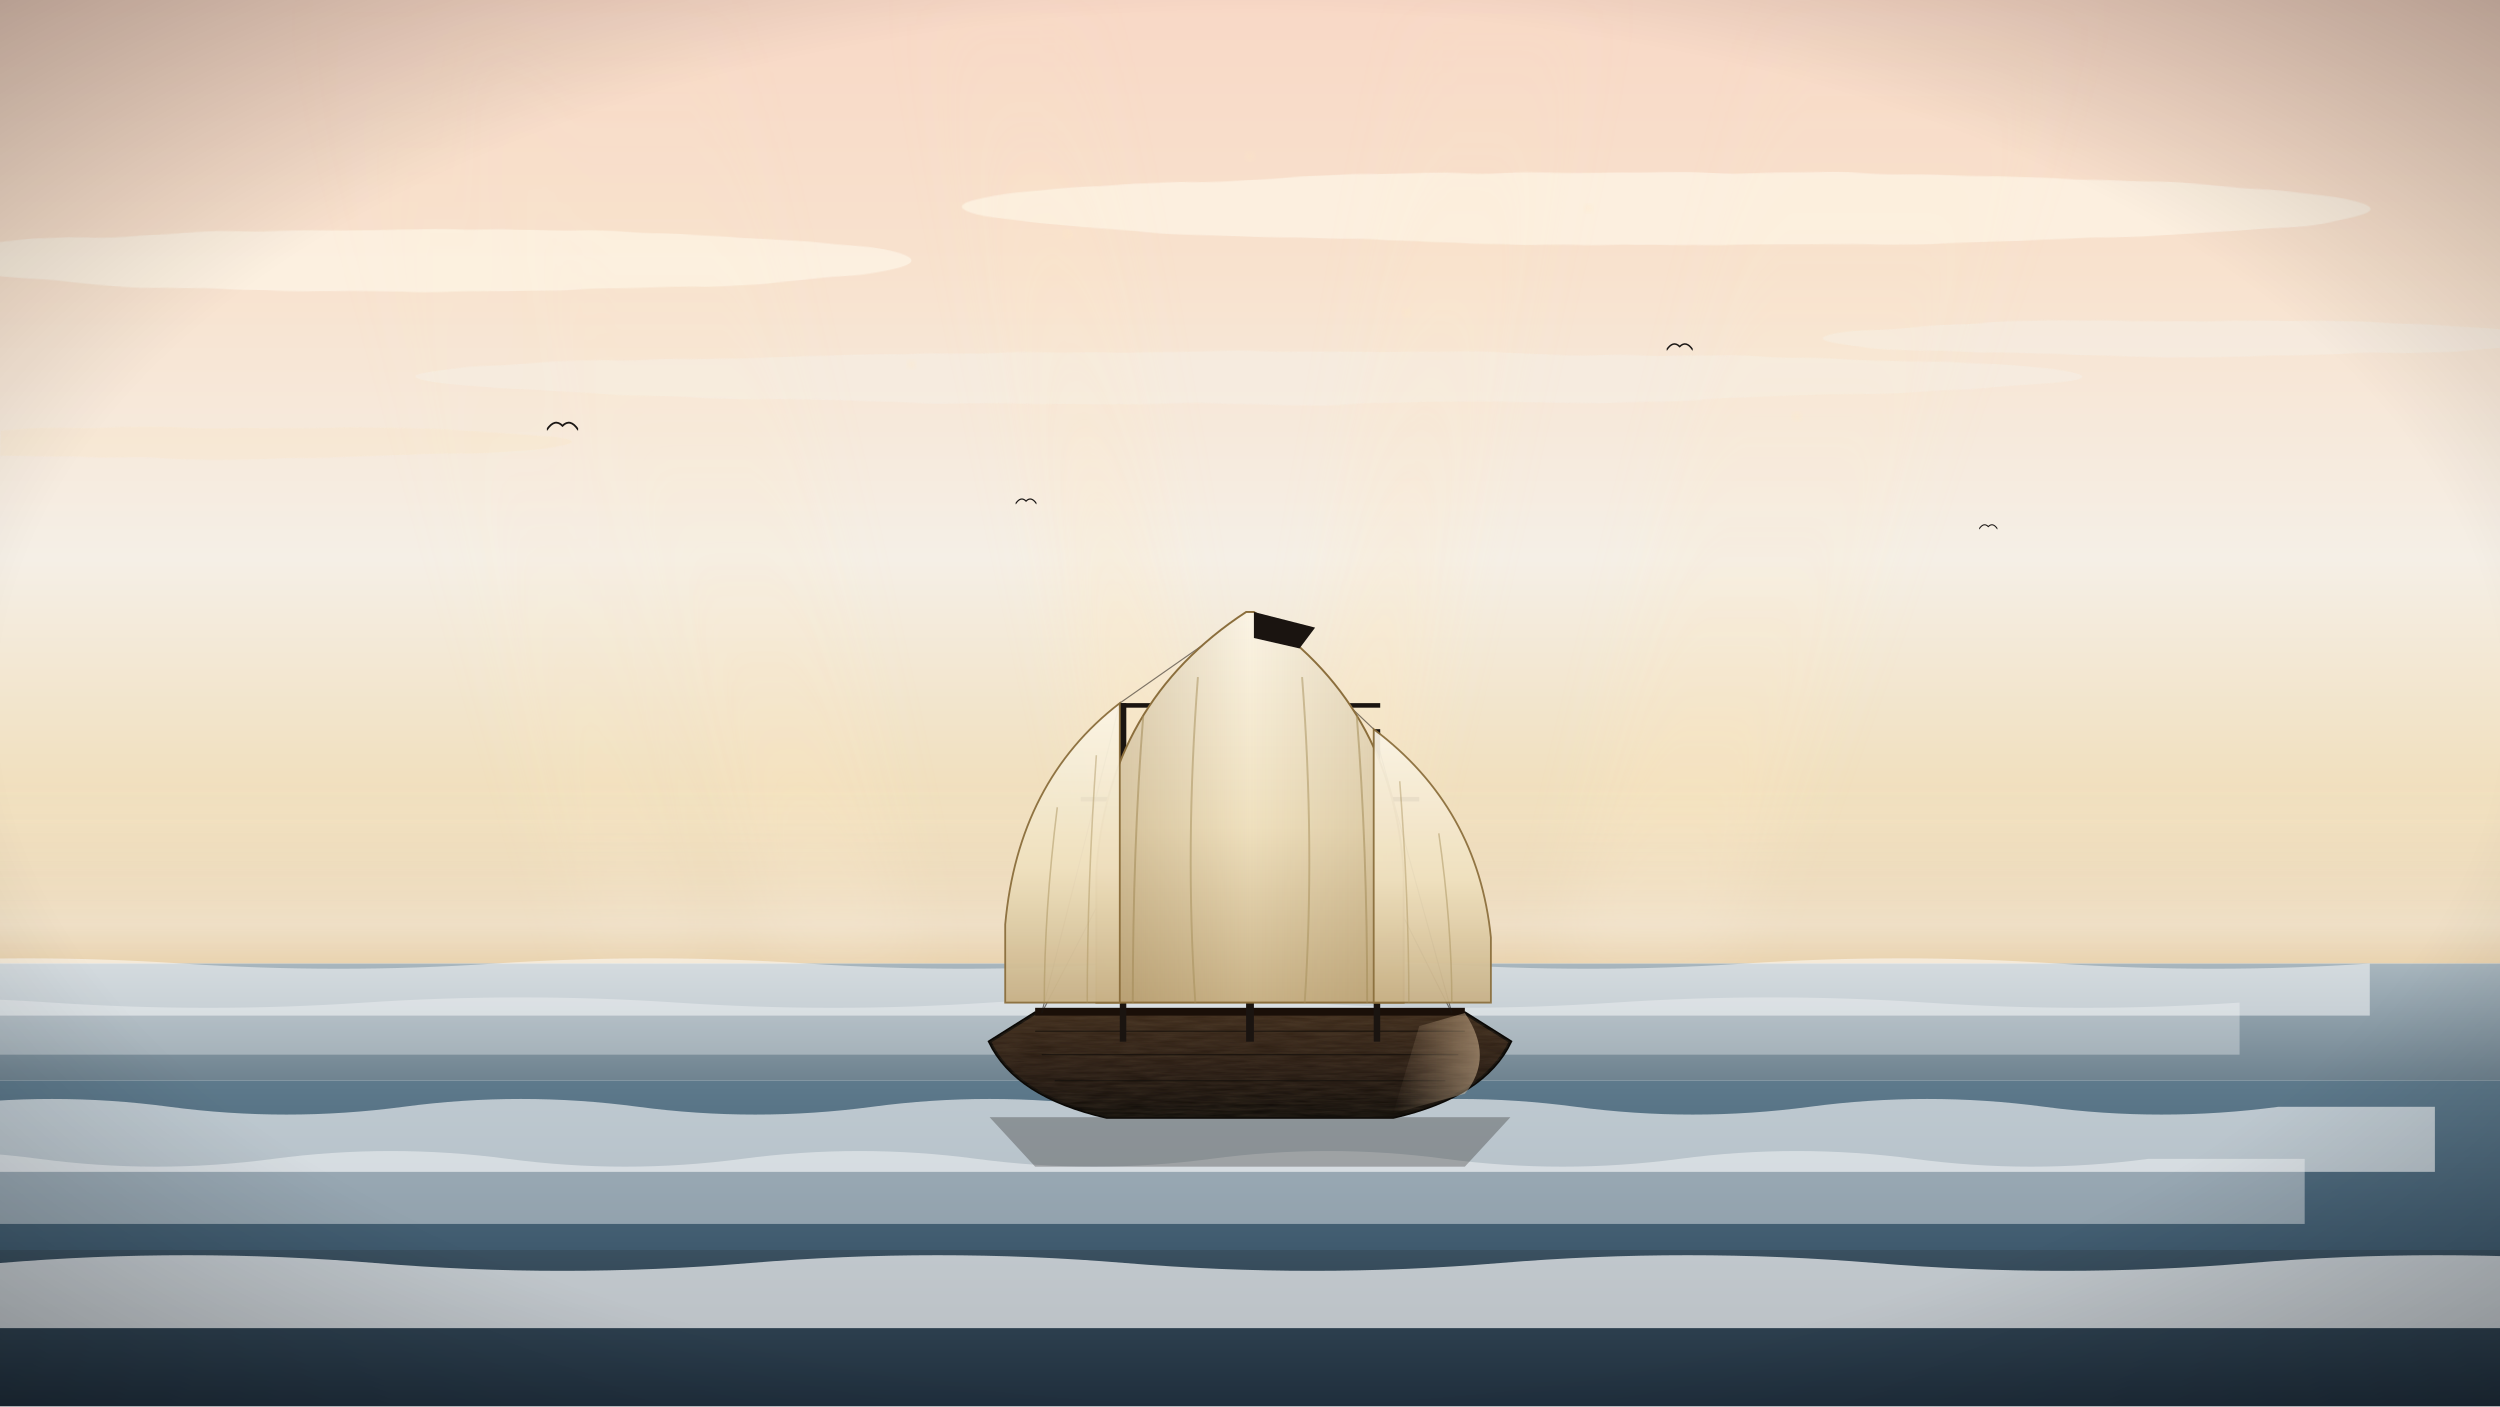
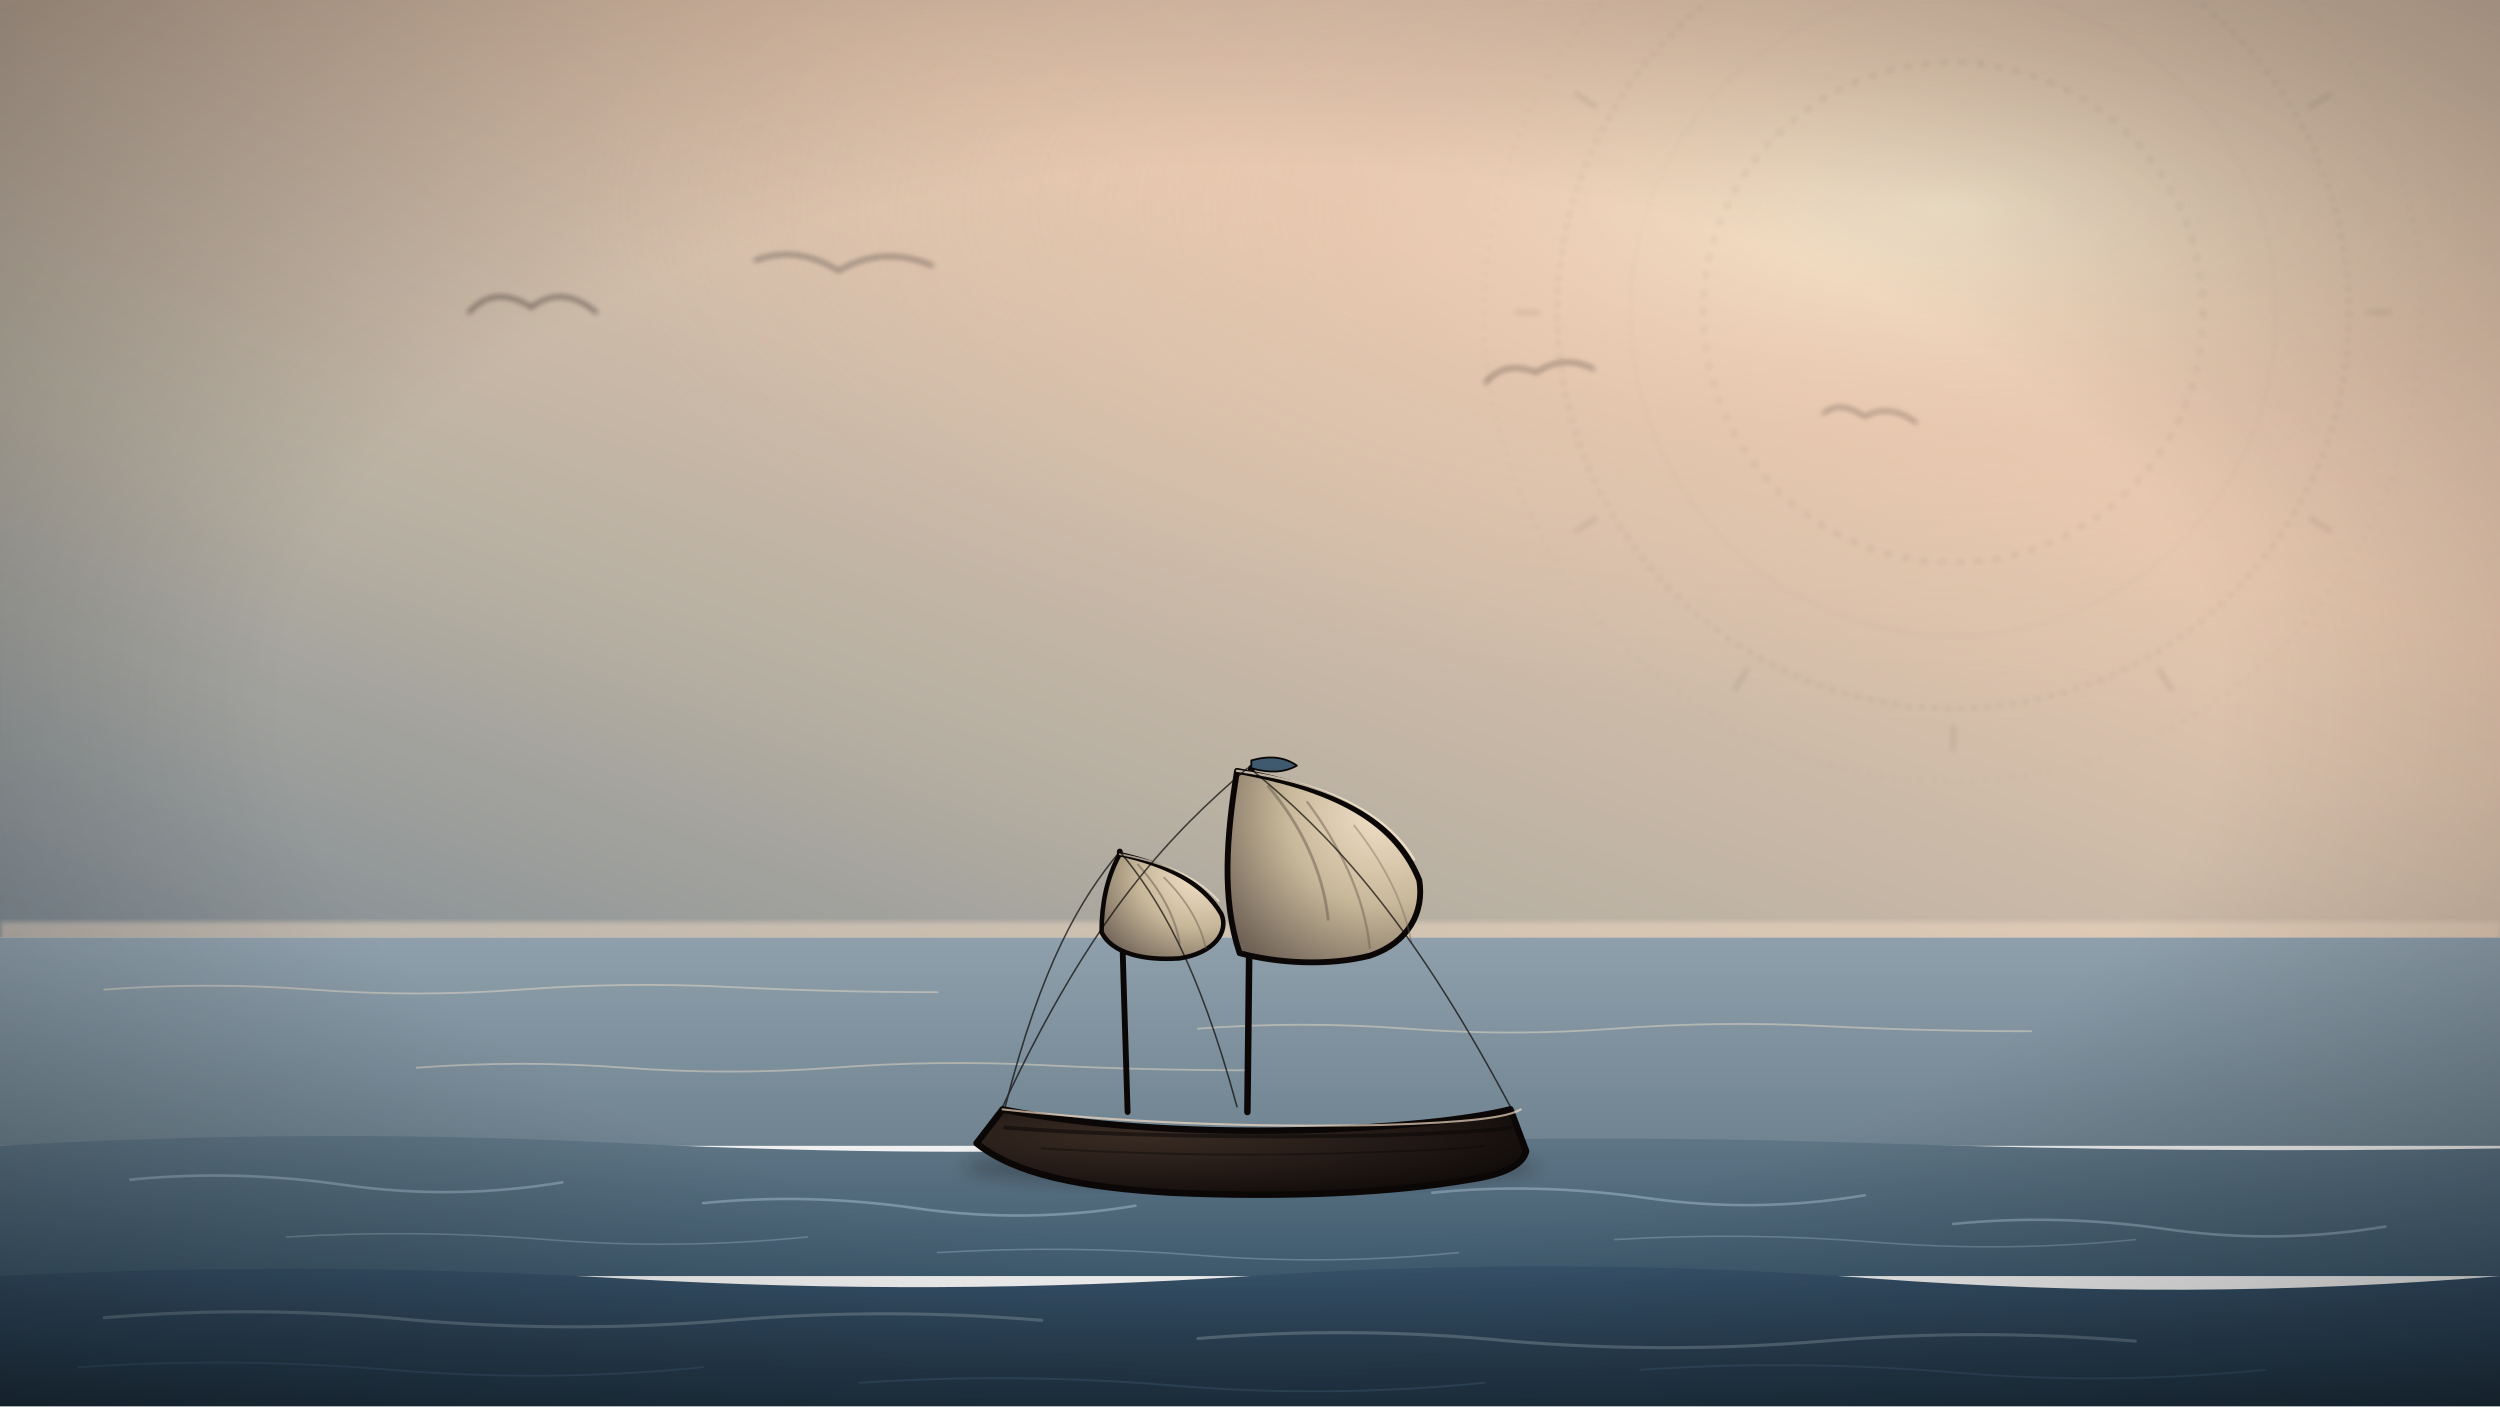
- <svg xmlns="http://www.w3.org/2000/svg" viewBox="0 0 1920 1080" preserveAspectRatio="xMidYMid slice" role="img" aria-label="Scene 01 — Open sea at dawn (Cartoon Saloon)">
+ <svg xmlns="http://www.w3.org/2000/svg" viewBox="0 0 1920 1080" preserveAspectRatio="xMidYMid slice" role="img" aria-label="Scene 01 — Open sea at dawn (Disney polish)">
  <defs>
-     <linearGradient id="s01_sky" x1="0%" y1="0%" x2="0%" y2="100%">
-       <stop offset="0%" stop-color="#F8D8C6" />
-       <stop offset="28%" stop-color="#F8E2CE" />
-       <stop offset="58%" stop-color="#F5EFE6" />
-       <stop offset="85%" stop-color="#F0DDB8" />
-       <stop offset="100%" stop-color="#E0BC82" />
+     <filter id="painterly01" x="-5%" y="-5%" width="110%" height="110%">
+       <feTurbulence type="fractalNoise" baseFrequency="0.008" numOctaves="2" seed="7" />
+       <feDisplacementMap in="SourceGraphic" scale="6" />
+     </filter>
+     <filter id="haze01" x="-10%" y="-10%" width="120%" height="120%">
+       <feGaussianBlur stdDeviation="2.2" />
+     </filter>
+     <filter id="softBlur01" x="-20%" y="-20%" width="140%" height="140%">
+       <feGaussianBlur stdDeviation="6" />
+     </filter>
+     <linearGradient id="skyDawn" x1="100%" y1="0%" x2="0%" y2="100%">
+       <stop offset="0%" stop-color="#F2D9C2" />
+       <stop offset="35%" stop-color="#E9C8B0" />
+       <stop offset="70%" stop-color="#B7AFA3" />
+       <stop offset="100%" stop-color="#7B8893" />
    </linearGradient>
-     <linearGradient id="s01_seaFar" x1="0%" y1="0%" x2="0%" y2="100%">
-       <stop offset="0%" stop-color="#A8B6BE" />
+     <radialGradient id="sunGlow" cx="78%" cy="22%" r="55%">
+       <stop offset="0%" stop-color="#FAEBD2" stop-opacity="0.95" />
+       <stop offset="45%" stop-color="#E9C8B0" stop-opacity="0.4" />
+       <stop offset="100%" stop-color="#E9C8B0" stop-opacity="0" />
+     </radialGradient>
+     <linearGradient id="seaFar" x1="0%" y1="0%" x2="0%" y2="100%">
+       <stop offset="0%" stop-color="#8FA0AC" />
      <stop offset="100%" stop-color="#6F8390" />
    </linearGradient>
-     <linearGradient id="s01_seaMid" x1="0%" y1="0%" x2="0%" y2="100%">
-       <stop offset="0%" stop-color="#5E7A8C" />
+     <linearGradient id="seaMid" x1="0%" y1="0%" x2="0%" y2="100%">
+       <stop offset="0%" stop-color="#5F7686" />
      <stop offset="100%" stop-color="#3F5A6E" />
    </linearGradient>
-     <linearGradient id="s01_seaClose" x1="0%" y1="0%" x2="0%" y2="100%">
-       <stop offset="0%" stop-color="#3A5060" />
-       <stop offset="100%" stop-color="#1F2E3C" />
+     <linearGradient id="seaNear" x1="0%" y1="0%" x2="0%" y2="100%">
+       <stop offset="0%" stop-color="#37526A" />
+       <stop offset="100%" stop-color="#1E3140" />
    </linearGradient>
-     <linearGradient id="s01_hull" x1="0%" y1="0%" x2="0%" y2="100%">
-       <stop offset="0%" stop-color="#3A2818" />
-       <stop offset="55%" stop-color="#241810" />
-       <stop offset="100%" stop-color="#0A0805" />
-     </linearGradient>
-     <linearGradient id="s01_sail" x1="0%" y1="0%" x2="0%" y2="100%">
-       <stop offset="0%" stop-color="#FBF4E5" />
-       <stop offset="55%" stop-color="#EFE0BE" />
-       <stop offset="100%" stop-color="#C8B186" />
-     </linearGradient>
-     <linearGradient id="s01_sailShadow" x1="0%" y1="0%" x2="100%" y2="0%">
-       <stop offset="0%" stop-color="#8B6E3C" stop-opacity="0.3" />
-       <stop offset="50%" stop-color="#8B6E3C" stop-opacity="0" />
-       <stop offset="100%" stop-color="#8B6E3C" stop-opacity="0.22" />
-     </linearGradient>
-     <linearGradient id="s01_rays" x1="50%" y1="100%" x2="50%" y2="0%">
-       <stop offset="0%" stop-color="#FFE9C2" stop-opacity="0.55" />
-       <stop offset="55%" stop-color="#FFE9C2" stop-opacity="0.18" />
-       <stop offset="100%" stop-color="#FFE9C2" stop-opacity="0" />
-     </linearGradient>
-     <linearGradient id="s01_haze" x1="0%" y1="0%" x2="0%" y2="100%">
-       <stop offset="0%" stop-color="#F5EFE6" stop-opacity="0" />
-       <stop offset="50%" stop-color="#F5EFE6" stop-opacity="0.62" />
-       <stop offset="100%" stop-color="#F5EFE6" stop-opacity="0" />
-     </linearGradient>
-     <linearGradient id="s01_hullRim" x1="100%" y1="0%" x2="0%" y2="0%">
-       <stop offset="0%" stop-color="#F8D8B0" stop-opacity="0.45" />
-       <stop offset="100%" stop-color="#F8D8B0" stop-opacity="0" />
-     </linearGradient>
-     <filter id="s01_woodGrain" x="0%" y="0%" width="100%" height="100%">
-       <feTurbulence type="fractalNoise" baseFrequency="0.04 0.4" numOctaves="3" seed="11" />
-       <feColorMatrix values="0 0 0 0 0.18  0 0 0 0 0.12  0 0 0 0 0.07  0 0 0 0.5 0" />
-       <feComposite in2="SourceGraphic" operator="in" />
-     </filter>
-     <filter id="s01_painterly" x="-5%" y="-5%" width="110%" height="110%">
-       <feTurbulence type="fractalNoise" baseFrequency="0.008" numOctaves="3" seed="7" />
-       <feDisplacementMap in="SourceGraphic" scale="6" />
-     </filter>
-     <filter id="s01_softGlow" x="-50%" y="-50%" width="200%" height="200%">
-       <feGaussianBlur stdDeviation="3" />
-     </filter>
-     <filter id="s01_rayBlur" x="-50%" y="-50%" width="200%" height="200%">
-       <feGaussianBlur stdDeviation="22" />
-     </filter>
-     <path id="s01_waveBack" d="M 0,0 Q 120,-8 240,0 T 480,0 T 720,0 T 960,0 T 1200,0 T 1440,0 T 1680,0 T 1920,0 L 1920,40 L 0,40 Z" />
-     <path id="s01_waveMid" d="M 0,0 Q 90,-12 180,0 T 360,0 T 540,0 T 720,0 T 900,0 T 1080,0 T 1260,0 T 1440,0 T 1620,0 T 1800,0 L 1920,0 L 1920,50 L 0,50 Z" />
-     <circle id="s01_dust" r="2" fill="#FFE9C2" filter="url(#s01_softGlow)" />
-     <symbol id="s01_gull" viewBox="-12 -8 24 16">
-       <path d="M -12,2 Q -6,-7 0,-1 Q 6,-7 12,2" fill="none" stroke="#1A1614" stroke-width="1.4" stroke-linecap="round">
-         <animate attributeName="d" values="M -12,2 Q -6,-7 0,-1 Q 6,-7 12,2;                   M -12,-1 Q -6,2 0,-1 Q 6,2 12,-1;                   M -12,2 Q -6,-7 0,-1 Q 6,-7 12,2" dur="1.4s" repeatCount="indefinite" />
+     <radialGradient id="hullForm" cx="30%" cy="30%" r="90%">
+       <stop offset="0%" stop-color="#3A2C24" />
+       <stop offset="55%" stop-color="#211814" />
+       <stop offset="100%" stop-color="#0A0706" />
+     </radialGradient>
+     <radialGradient id="sailForm" cx="80%" cy="20%" r="100%">
+       <stop offset="0%" stop-color="#F2E0C8" />
+       <stop offset="50%" stop-color="#C8B89A" />
+       <stop offset="100%" stop-color="#6F6256" />
+     </radialGradient>
+     <radialGradient id="vignette01" cx="50%" cy="50%" r="70%">
+       <stop offset="55%" stop-color="#000" stop-opacity="0" />
+       <stop offset="100%" stop-color="#000" stop-opacity="0.32" />
+     </radialGradient>
+   </defs>
+   <rect width="1920" height="720" fill="url(#skyDawn)" />
+   <rect width="1920" height="720" fill="url(#sunGlow)" />
+   <rect width="1920" height="720" fill="#C8B89A" opacity="0.05" filter="url(#painterly01)" />
+   <g transform="translate(1500 240)" opacity="0.22" filter="url(#haze01)">
+     <circle r="360" fill="none" stroke="#1A1614" stroke-width="1" stroke-dasharray="1,9" />
+     <circle r="304" fill="none" stroke="#1A1614" stroke-width="1.3" stroke-dasharray="3,7" />
+     <circle r="248" fill="none" stroke="#1A1614" stroke-width="1" stroke-dasharray="1,5" />
+     <circle r="192" fill="none" stroke="#1A1614" stroke-width="1.4" stroke-dasharray="4,10" />
+     <g stroke="#1A1614" stroke-width="1.4" stroke-linecap="round">
+       <line x1="0" y1="-336" x2="0" y2="-318" />
+       <line x1="168" y1="-290" x2="158" y2="-274" />
+       <line x1="290" y1="-168" x2="274" y2="-158" />
+       <line x1="336" y1="0" x2="318" y2="0" />
+       <line x1="290" y1="168" x2="274" y2="158" />
+       <line x1="168" y1="290" x2="158" y2="274" />
+       <line x1="0" y1="336" x2="0" y2="318" />
+       <line x1="-168" y1="290" x2="-158" y2="274" />
+       <line x1="-290" y1="168" x2="-274" y2="158" />
+       <line x1="-336" y1="0" x2="-318" y2="0" />
+       <line x1="-290" y1="-168" x2="-274" y2="-158" />
+       <line x1="-168" y1="-290" x2="-158" y2="-274" />
+     </g>
+     <animateTransform attributeName="transform" type="rotate" values="0 0 0;360 0 0" dur="180s" repeatCount="indefinite" additive="sum" />
+   </g>
+   <g opacity="0.55" filter="url(#haze01)">
+     <path d="M 360 240 Q 380 218 408 236 Q 432 218 458 240" fill="none" stroke="#1A1614" stroke-width="2.4" stroke-linecap="round" />
+     <path d="M 580 200 Q 612 188 644 208 Q 678 188 716 204" fill="none" stroke="#1A1614" stroke-width="2" stroke-linecap="round" />
+     <path d="M 1140 290 Q 1156 274 1180 286 Q 1202 274 1224 288" fill="none" stroke="#1A1614" stroke-width="1.8" stroke-linecap="round" transform="rotate(-6 1180 286)" />
+     <path d="M 1400 320 Q 1412 308 1432 320 Q 1450 308 1472 322" fill="none" stroke="#1A1614" stroke-width="1.5" stroke-linecap="round" transform="rotate(4 1432 320)" />
+     <animateTransform attributeName="transform" type="translate" values="0 0; -60 -12; 0 0" dur="42s" repeatCount="indefinite" calcMode="spline" keyTimes="0;0.5;1" keySplines="0.42 0 0.58 1;0.42 0 0.58 1" />
+   </g>
+   <rect x="0" y="708" width="1920" height="20" fill="#F2D9C2" opacity="0.5" filter="url(#haze01)" />
+   <rect x="0" y="720" width="1920" height="160" fill="url(#seaFar)" />
+   <g stroke="#F2E0C8" stroke-width="1.4" stroke-linecap="round" fill="none" opacity="0.45">
+     <path d="M 80 760 Q 160 754 240 760 T 400 760 T 560 758 T 720 762" />
+     <path d="M 920 790 Q 1000 784 1080 790 T 1240 790 T 1400 788 T 1560 792" />
+     <path d="M 320 820 Q 400 814 480 820 T 640 820 T 800 818 T 960 822" />
+   </g>
+   <path d="M 0 880 Q 240 866 480 878 T 960 880 T 1440 878 T 1920 882 L 1920 980 L 0 980 Z" fill="url(#seaMid)" />
+   <g stroke="#9FB7C8" stroke-width="2" stroke-linecap="round" fill="none" opacity="0.55">
+     <path d="M 100 906 Q 180 898 264 910 T 432 908" />
+     <path d="M 540 924 Q 620 916 704 928 T 872 926" />
+     <path d="M 1100 916 Q 1180 908 1264 920 T 1432 918" />
+     <path d="M 1500 940 Q 1580 932 1664 944 T 1832 942" />
+   </g>
+   <g stroke="#9FB7C8" stroke-width="1.2" stroke-linecap="round" fill="none" opacity="0.4">
+     <path d="M 220 950 Q 320 944 420 952 T 620 950" />
+     <path d="M 720 962 Q 820 956 920 964 T 1120 962" />
+     <path d="M 1240 952 Q 1340 946 1440 954 T 1640 952" />
+   </g>
+   <path d="M 0 980 Q 240 968 480 982 T 960 980 T 1440 982 T 1920 980 L 1920 1080 L 0 1080 Z" fill="url(#seaNear)" />
+   <g stroke="#6F8390" stroke-width="2.4" stroke-linecap="round" fill="none" opacity="0.6">
+     <path d="M 80 1012 Q 200 1002 320 1014 Q 440 1024 560 1014 T 800 1014" />
+     <path d="M 920 1028 Q 1040 1018 1160 1030 Q 1280 1040 1400 1030 T 1640 1030" />
+   </g>
+   <g stroke="#37526A" stroke-width="1.4" stroke-linecap="round" fill="none" opacity="0.65">
+     <path d="M 60 1050 Q 180 1042 300 1052 T 540 1050" />
+     <path d="M 660 1062 Q 780 1054 900 1064 T 1140 1062" />
+     <path d="M 1260 1052 Q 1380 1044 1500 1054 T 1740 1052" />
+   </g>
+   <g transform="translate(960 710)">
+     <g>
+       <animateTransform attributeName="transform" type="translate" values="0 0; 4 -3; 0 0; -4 2; 0 0" dur="9s" repeatCount="indefinite" calcMode="spline" keyTimes="0;0.25;0.5;0.75;1" keySplines="0.42 0 0.58 1;0.42 0 0.58 1;0.42 0 0.58 1;0.42 0 0.58 1" />
+       <ellipse cx="0" cy="186" rx="220" ry="14" fill="#1A1614" opacity="0.35" filter="url(#softBlur01)" />
+       <path d="M -210 168 C -180 192 -130 202 -60 206 C 30 210 110 206 168 196                C 196 192 210 184 212 174 L 200 142 C 168 150 110 156 40 158                C -50 160 -130 154 -190 142 Z" fill="url(#hullForm)" stroke="#0A0706" stroke-width="5" stroke-linejoin="round" />
+       <path d="M -188 156 C -110 162 -10 164 100 162 C 160 160 192 158 200 156" fill="none" stroke="#0A0706" stroke-width="3" stroke-linecap="round" opacity="0.55" />
+       <path d="M -160 172 C -90 176 -20 178 60 176 C 130 174 170 172 180 170" fill="none" stroke="#0A0706" stroke-width="1.5" stroke-linecap="round" opacity="0.4" />
+       <path d="M -190 142 C -100 152 0 156 100 154 C 170 152 198 148 208 142" fill="none" stroke="#F2D9C2" stroke-width="1.6" stroke-linecap="round" opacity="0.7" />
+       <path d="M -2 144 C -1 60 0 -28 1 -120" fill="none" stroke="#0A0706" stroke-width="5" stroke-linecap="round" />
+       <path d="M -94 144 C -96 80 -98 16 -100 -56" fill="none" stroke="#0A0706" stroke-width="4.5" stroke-linecap="round" />
+       <path d="M -10 -118 C 56 -106 110 -84 130 -34 C 134 -10 122 14 92 24                C 60 32 22 30 -8 22 C -22 -20 -18 -68 -10 -118 Z" fill="url(#sailForm)" stroke="#0A0706" stroke-width="4.5" stroke-linejoin="round" />
+       <g stroke="#6F6256" stroke-linecap="round" fill="none">
+         <path d="M 14 -106 C 38 -78 56 -42 60 -4" stroke-width="2.2" opacity="0.55" />
+         <path d="M 44 -94 C 68 -62 88 -22 92 18" stroke-width="1.8" opacity="0.5" />
+         <path d="M 80 -76 C 102 -48 118 -18 124 14" stroke-width="1.4" opacity="0.4" />
+       </g>
+       <path d="M -10 -118 C 50 -110 102 -90 126 -50" fill="none" stroke="#FAEBD2" stroke-width="1.8" stroke-linecap="round" opacity="0.75" />
+       <path d="M -100 -54 C -64 -46 -36 -32 -22 -8 C -16 6 -28 22 -54 26                C -82 28 -106 22 -114 6 C -114 -16 -110 -36 -100 -54 Z" fill="url(#sailForm)" stroke="#0A0706" stroke-width="3.5" stroke-linejoin="round" />
+       <g stroke="#6F6256" stroke-linecap="round" fill="none" opacity="0.55">
+         <path d="M -86 -46 C -70 -28 -58 -8 -54 14" stroke-width="1.6" />
+         <path d="M -66 -36 C -48 -18 -38 0 -34 18" stroke-width="1.3" />
+       </g>
+       <path d="M -100 -54 C -68 -48 -42 -38 -24 -18" fill="none" stroke="#FAEBD2" stroke-width="1.4" stroke-linecap="round" opacity="0.65" />
+       <g stroke="#0A0706" stroke-width="1.2" stroke-linecap="round" fill="none" opacity="0.7">
+         <path d="M -2 -120 C -60 -70 -120 -10 -190 140" />
+         <path d="M 0 -120 C 60 -70 120 -10 200 140" />
+         <path d="M -100 -56 C -130 -20 -160 30 -188 140" />
+         <path d="M -100 -56 C -70 -20 -40 30 -10 140" />
+       </g>
+       <path d="M 1 -126 Q 22 -132 36 -122 Q 22 -114 1 -120 Z" fill="#3F5A6E" stroke="#0A0706" stroke-width="1.4" stroke-linejoin="round">
+         <animateTransform attributeName="transform" type="scale" values="1 1;1.05 0.95;1 1" dur="3.4s" repeatCount="indefinite" calcMode="spline" keyTimes="0;0.5;1" keySplines="0.42 0 0.58 1;0.42 0 0.58 1" />
      </path>
-     </symbol>
-   </defs>
-   <g class="craneGroup">
-     <animateTransform attributeName="transform" type="translate" values="0 -120; 0 -60; 0 0; 0 0" keyTimes="0;0.45;0.85;1" dur="8s" fill="freeze" calcMode="spline" keySplines="0 0 0.2 1;0 0 0.2 1;0.42 0 0.58 1" />
-     <rect x="0" y="0" width="1920" height="740" fill="url(#s01_sky)" />
-     <g opacity="0.55" filter="url(#s01_painterly)">
-       <ellipse cx="320" cy="200" rx="380" ry="24" fill="#FFFBEF" />
-       <ellipse cx="1280" cy="160" rx="540" ry="28" fill="#FFFBEF" />
-       <ellipse cx="960" cy="290" rx="640" ry="20" fill="#F5EFE6" />
-       <ellipse cx="1680" cy="260" rx="280" ry="14" fill="#F5EFE6" />
-       <ellipse cx="160" cy="340" rx="280" ry="12" fill="#FAE6C8" opacity="0.7" />
-     </g>
-     <g filter="url(#s01_rayBlur)" opacity="0.85">
-       <polygon points="940,740 880,740 700,-50 820,-50" fill="url(#s01_rays)" />
-       <polygon points="980,740 1040,740 1240,-50 1100,-50" fill="url(#s01_rays)" opacity="0.85" />
-       <polygon points="700,740 600,740 320,-50 540,-50" fill="url(#s01_rays)" opacity="0.55" />
-       <polygon points="1200,740 1320,740 1620,-50 1380,-50" fill="url(#s01_rays)" opacity="0.6" />
-       <polygon points="540,740 460,740 220,-50 380,-50" fill="url(#s01_rays)" opacity="0.32" />
-     </g>
-     <rect x="0" y="600" width="1920" height="220" fill="url(#s01_haze)" />
-     <rect x="0" y="740" width="1920" height="90" fill="url(#s01_seaFar)" />
-     <use href="#s01_waveBack" x="-100" y="740" fill="#FFFFFF" opacity="0.5">
-       <animate attributeName="x" values="-100;-340;-100" dur="22s" repeatCount="indefinite" />
-     </use>
-     <use href="#s01_waveBack" x="-200" y="770" fill="#FFFFFF" opacity="0.32">
-       <animate attributeName="x" values="-200;-40;-200" dur="18s" repeatCount="indefinite" />
-     </use>
-     <rect x="0" y="830" width="1920" height="130" fill="url(#s01_seaMid)" />
-     <use href="#s01_waveMid" x="-50" y="850" fill="#FFFFFF" opacity="0.6">
-       <animate attributeName="x" values="-50;-280;-50" dur="14s" repeatCount="indefinite" />
-     </use>
-     <use href="#s01_waveMid" x="-150" y="890" fill="#FFFFFF" opacity="0.42">
-       <animate attributeName="x" values="-150;30;-150" dur="11s" repeatCount="indefinite" />
-     </use>
-     <rect x="0" y="960" width="1920" height="120" fill="url(#s01_seaClose)" />
-     <use href="#s01_waveMid" x="0" y="970" fill="#FFFFFF" opacity="0.68" transform="scale(1.6 1)">
-       <animate attributeName="x" values="0;-180;0" dur="9s" repeatCount="indefinite" />
-     </use>
-     <g class="ship">
-       <animateTransform attributeName="transform" type="translate" values="0 0; 0 -7; 0 0; 0 -5; 0 0" keyTimes="0;0.25;0.5;0.75;1" dur="6s" repeatCount="indefinite" />
-       <g transform="translate(960 800)">
-         <path d="M -200,0 Q -180,42 -110,58 L 110,58 Q 180,42 200,0 L 165,-22 L -165,-22 Z" fill="url(#s01_hull)" stroke="#0A0805" stroke-width="2.5" />
-         <path d="M -200,0 Q -180,42 -110,58 L 110,58 Q 180,42 200,0 L 165,-22 L -165,-22 Z" fill="url(#s01_hull)" filter="url(#s01_woodGrain)" opacity="0.6" />
-         <line x1="-165" y1="-8" x2="165" y2="-8" stroke="#0A0805" stroke-width="1" opacity="0.55" />
-         <line x1="-160" y1="10" x2="160" y2="10" stroke="#0A0805" stroke-width="1" opacity="0.55" />
-         <line x1="-150" y1="30" x2="150" y2="30" stroke="#0A0805" stroke-width="1" opacity="0.5" />
-         <rect x="-165" y="-26" width="330" height="6" fill="#1A0F08" />
-         <path d="M 165,-22 Q 188,12 165,40 L 110,55 L 130,-12 Z" fill="url(#s01_hullRim)" />
-         <path d="M -200,58 L 200,58 L 165,96 L -165,96 Z" fill="#1A1614" opacity="0.3" />
-         <rect x="-3" y="-330" width="6" height="330" fill="#1A1410" />
-         <rect x="-100" y="-260" width="5" height="260" fill="#1A1410" />
-         <rect x="95" y="-240" width="5" height="240" fill="#1A1410" />
-         <rect x="-100" y="-260" width="200" height="3.5" fill="#1A1410" />
-         <rect x="-130" y="-188" width="260" height="3.5" fill="#1A1410" />
-         <g stroke="#1A1410" stroke-width="0.9" opacity="0.55">
-           <line x1="0" y1="-330" x2="-100" y2="-260" />
-           <line x1="0" y1="-330" x2="95" y2="-240" />
-           <line x1="-100" y1="-260" x2="-160" y2="-22" />
-           <line x1="95" y1="-240" x2="155" y2="-22" />
-           <line x1="0" y1="-330" x2="-160" y2="-22" />
-           <line x1="0" y1="-330" x2="155" y2="-22" />
-         </g>
-         <g>
-           <animateTransform attributeName="transform" type="translate" values="0 0;5 -3;0 0;-4 -2;0 0" keyTimes="0;0.25;0.5;0.75;1" dur="9s" repeatCount="indefinite" />
-           <path d="M -3,-330 Q -110,-260 -118,-130 L -118,-30 L 118,-30 L 118,-130 Q 110,-260 3,-330 Z" fill="url(#s01_sail)" stroke="#8B6E3C" stroke-width="1.5" />
-           <path d="M -82,-250 Q -90,-150 -90,-30" fill="none" stroke="#A8915C" stroke-width="1.5" opacity="0.55" />
-           <path d="M -40,-280 Q -50,-150 -42,-30" fill="none" stroke="#A8915C" stroke-width="1.5" opacity="0.5" />
-           <path d="M 40,-280 Q 50,-150 42,-30" fill="none" stroke="#A8915C" stroke-width="1.5" opacity="0.5" />
-           <path d="M 82,-250 Q 90,-150 90,-30" fill="none" stroke="#A8915C" stroke-width="1.5" opacity="0.55" />
-           <path d="M -3,-330 Q -110,-260 -118,-130 L -118,-30 L 118,-30 L 118,-130 Q 110,-260 3,-330 Z" fill="url(#s01_sailShadow)" />
-         </g>
-         <g>
-           <animateTransform attributeName="transform" type="translate" values="0 0;-4 -2;0 0;3 -2;0 0" keyTimes="0;0.25;0.5;0.75;1" dur="8s" repeatCount="indefinite" />
-           <path d="M -100,-260 Q -178,-200 -188,-90 L -188,-30 L -100,-30 Z" fill="url(#s01_sail)" stroke="#8B6E3C" stroke-width="1.4" opacity="0.96" />
-           <path d="M -148,-180 Q -158,-100 -158,-30" fill="none" stroke="#A8915C" stroke-width="1.2" opacity="0.5" />
-           <path d="M -118,-220 Q -125,-120 -125,-30" fill="none" stroke="#A8915C" stroke-width="1.2" opacity="0.45" />
-         </g>
-         <g>
-           <animateTransform attributeName="transform" type="translate" values="0 0;3 -2;0 0;-3 -1;0 0" keyTimes="0;0.25;0.5;0.75;1" dur="8.5s" repeatCount="indefinite" />
-           <path d="M 95,-240 Q 175,-180 185,-80 L 185,-30 L 95,-30 Z" fill="url(#s01_sail)" stroke="#8B6E3C" stroke-width="1.4" opacity="0.94" />
-           <path d="M 145,-160 Q 155,-90 155,-30" fill="none" stroke="#A8915C" stroke-width="1.2" opacity="0.5" />
-           <path d="M 115,-200 Q 122,-110 122,-30" fill="none" stroke="#A8915C" stroke-width="1.2" opacity="0.45" />
-         </g>
-         <path d="M 3,-330 L 50,-318 L 38,-302 L 3,-310 Z" fill="#1A1410">
-           <animateTransform attributeName="transform" type="skewX" values="0;6;-2;5;0" keyTimes="0;0.25;0.5;0.75;1" dur="2.2s" repeatCount="indefinite" />
-         </path>
-       </g>
-     </g>
-     <g>
-       <use href="#s01_gull" x="420" y="320" width="24" height="16">
-         <animateTransform attributeName="transform" type="translate" values="0 0;30 -8;60 -4;90 -10;130 -3" keyTimes="0;0.25;0.5;0.75;1" dur="14s" repeatCount="indefinite" />
-       </use>
-       <use href="#s01_gull" x="1280" y="260" width="20" height="14">
-         <animateTransform attributeName="transform" type="translate" values="0 0;-32 -6;-64 -3;-96 -8;-130 -2" keyTimes="0;0.25;0.5;0.75;1" dur="16s" repeatCount="indefinite" />
-       </use>
-       <use href="#s01_gull" x="780" y="380" width="16" height="11">
-         <animateTransform attributeName="transform" type="translate" values="0 0;22 -4;48 -7;72 -3;100 -6" keyTimes="0;0.25;0.5;0.75;1" dur="13s" repeatCount="indefinite" />
-       </use>
-       <use href="#s01_gull" x="1520" y="400" width="14" height="10">
-         <animateTransform attributeName="transform" type="translate" values="0 0;-20 -5;-40 -2;-60 -6;-85 -3" keyTimes="0;0.25;0.5;0.75;1" dur="15s" repeatCount="indefinite" />
-       </use>
-     </g>
-     <g>
-       <use href="#s01_dust" x="820" y="180">
-         <animate attributeName="y" values="180;620" dur="9s" repeatCount="indefinite" />
-         <animate attributeName="opacity" values="0;0.8;0.5;0" dur="9s" repeatCount="indefinite" />
-       </use>
-       <use href="#s01_dust" x="960" y="120">
-         <animate attributeName="y" values="120;640" dur="11s" repeatCount="indefinite" />
-         <animate attributeName="opacity" values="0;0.7;0.5;0" dur="11s" repeatCount="indefinite" />
-       </use>
-       <use href="#s01_dust" x="1080" y="240">
-         <animate attributeName="y" values="240;680" dur="10s" repeatCount="indefinite" />
-         <animate attributeName="opacity" values="0;0.7;0.4;0" dur="10s" repeatCount="indefinite" />
-       </use>
-       <use href="#s01_dust" x="700" y="280">
-         <animate attributeName="y" values="280;700" dur="12s" repeatCount="indefinite" />
-         <animate attributeName="opacity" values="0;0.65;0.4;0" dur="12s" repeatCount="indefinite" />
-       </use>
-       <use href="#s01_dust" x="1220" y="160">
-         <animate attributeName="y" values="160;640" dur="13s" repeatCount="indefinite" />
-         <animate attributeName="opacity" values="0;0.65;0.42;0" dur="13s" repeatCount="indefinite" />
-       </use>
-       <use href="#s01_dust" x="1380" y="320">
-         <animate attributeName="y" values="320;720" dur="10s" repeatCount="indefinite" />
-         <animate attributeName="opacity" values="0;0.6;0.4;0" dur="10s" repeatCount="indefinite" />
-       </use>
    </g>
  </g>
-   <defs>
-     <radialGradient id="s01_vig" cx="50%" cy="50%" r="80%">
-       <stop offset="62%" stop-color="#000" stop-opacity="0" />
-       <stop offset="100%" stop-color="#000" stop-opacity="0.38" />
-     </radialGradient>
-   </defs>
-   <rect width="1920" height="1080" fill="url(#s01_vig)" pointer-events="none" />
+   <rect width="1920" height="1080" fill="url(#vignette01)" pointer-events="none" />
</svg>
